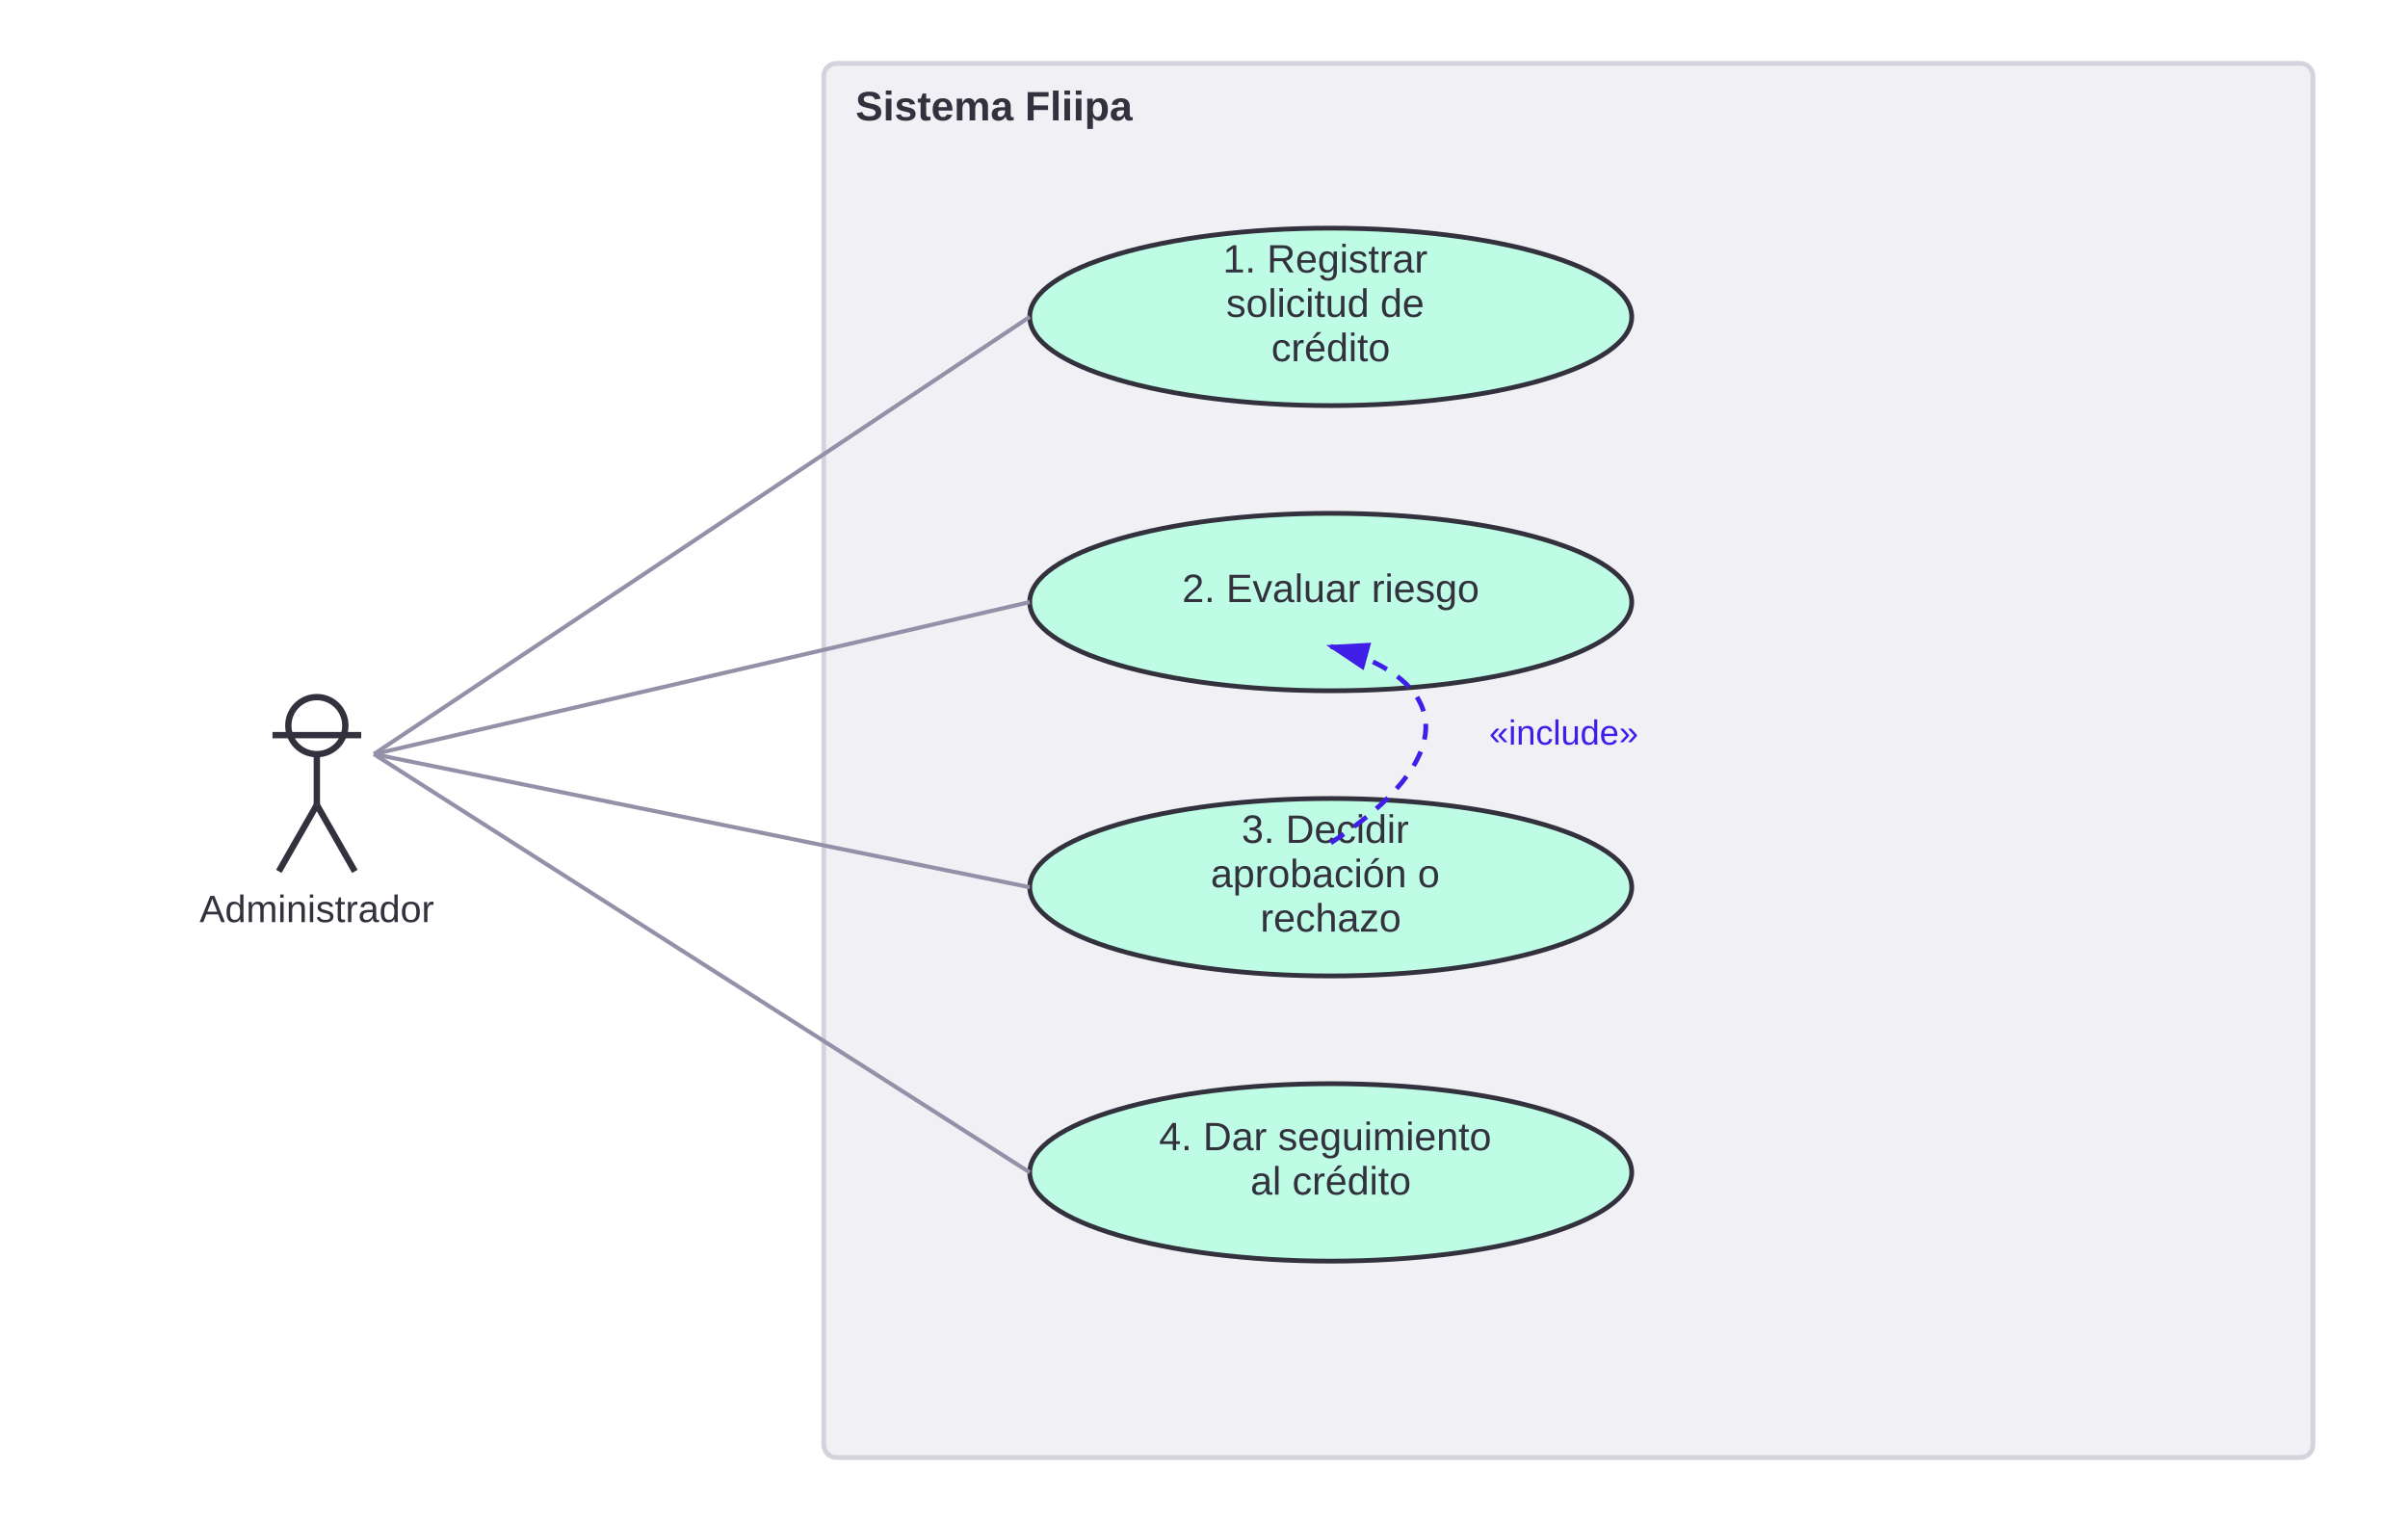
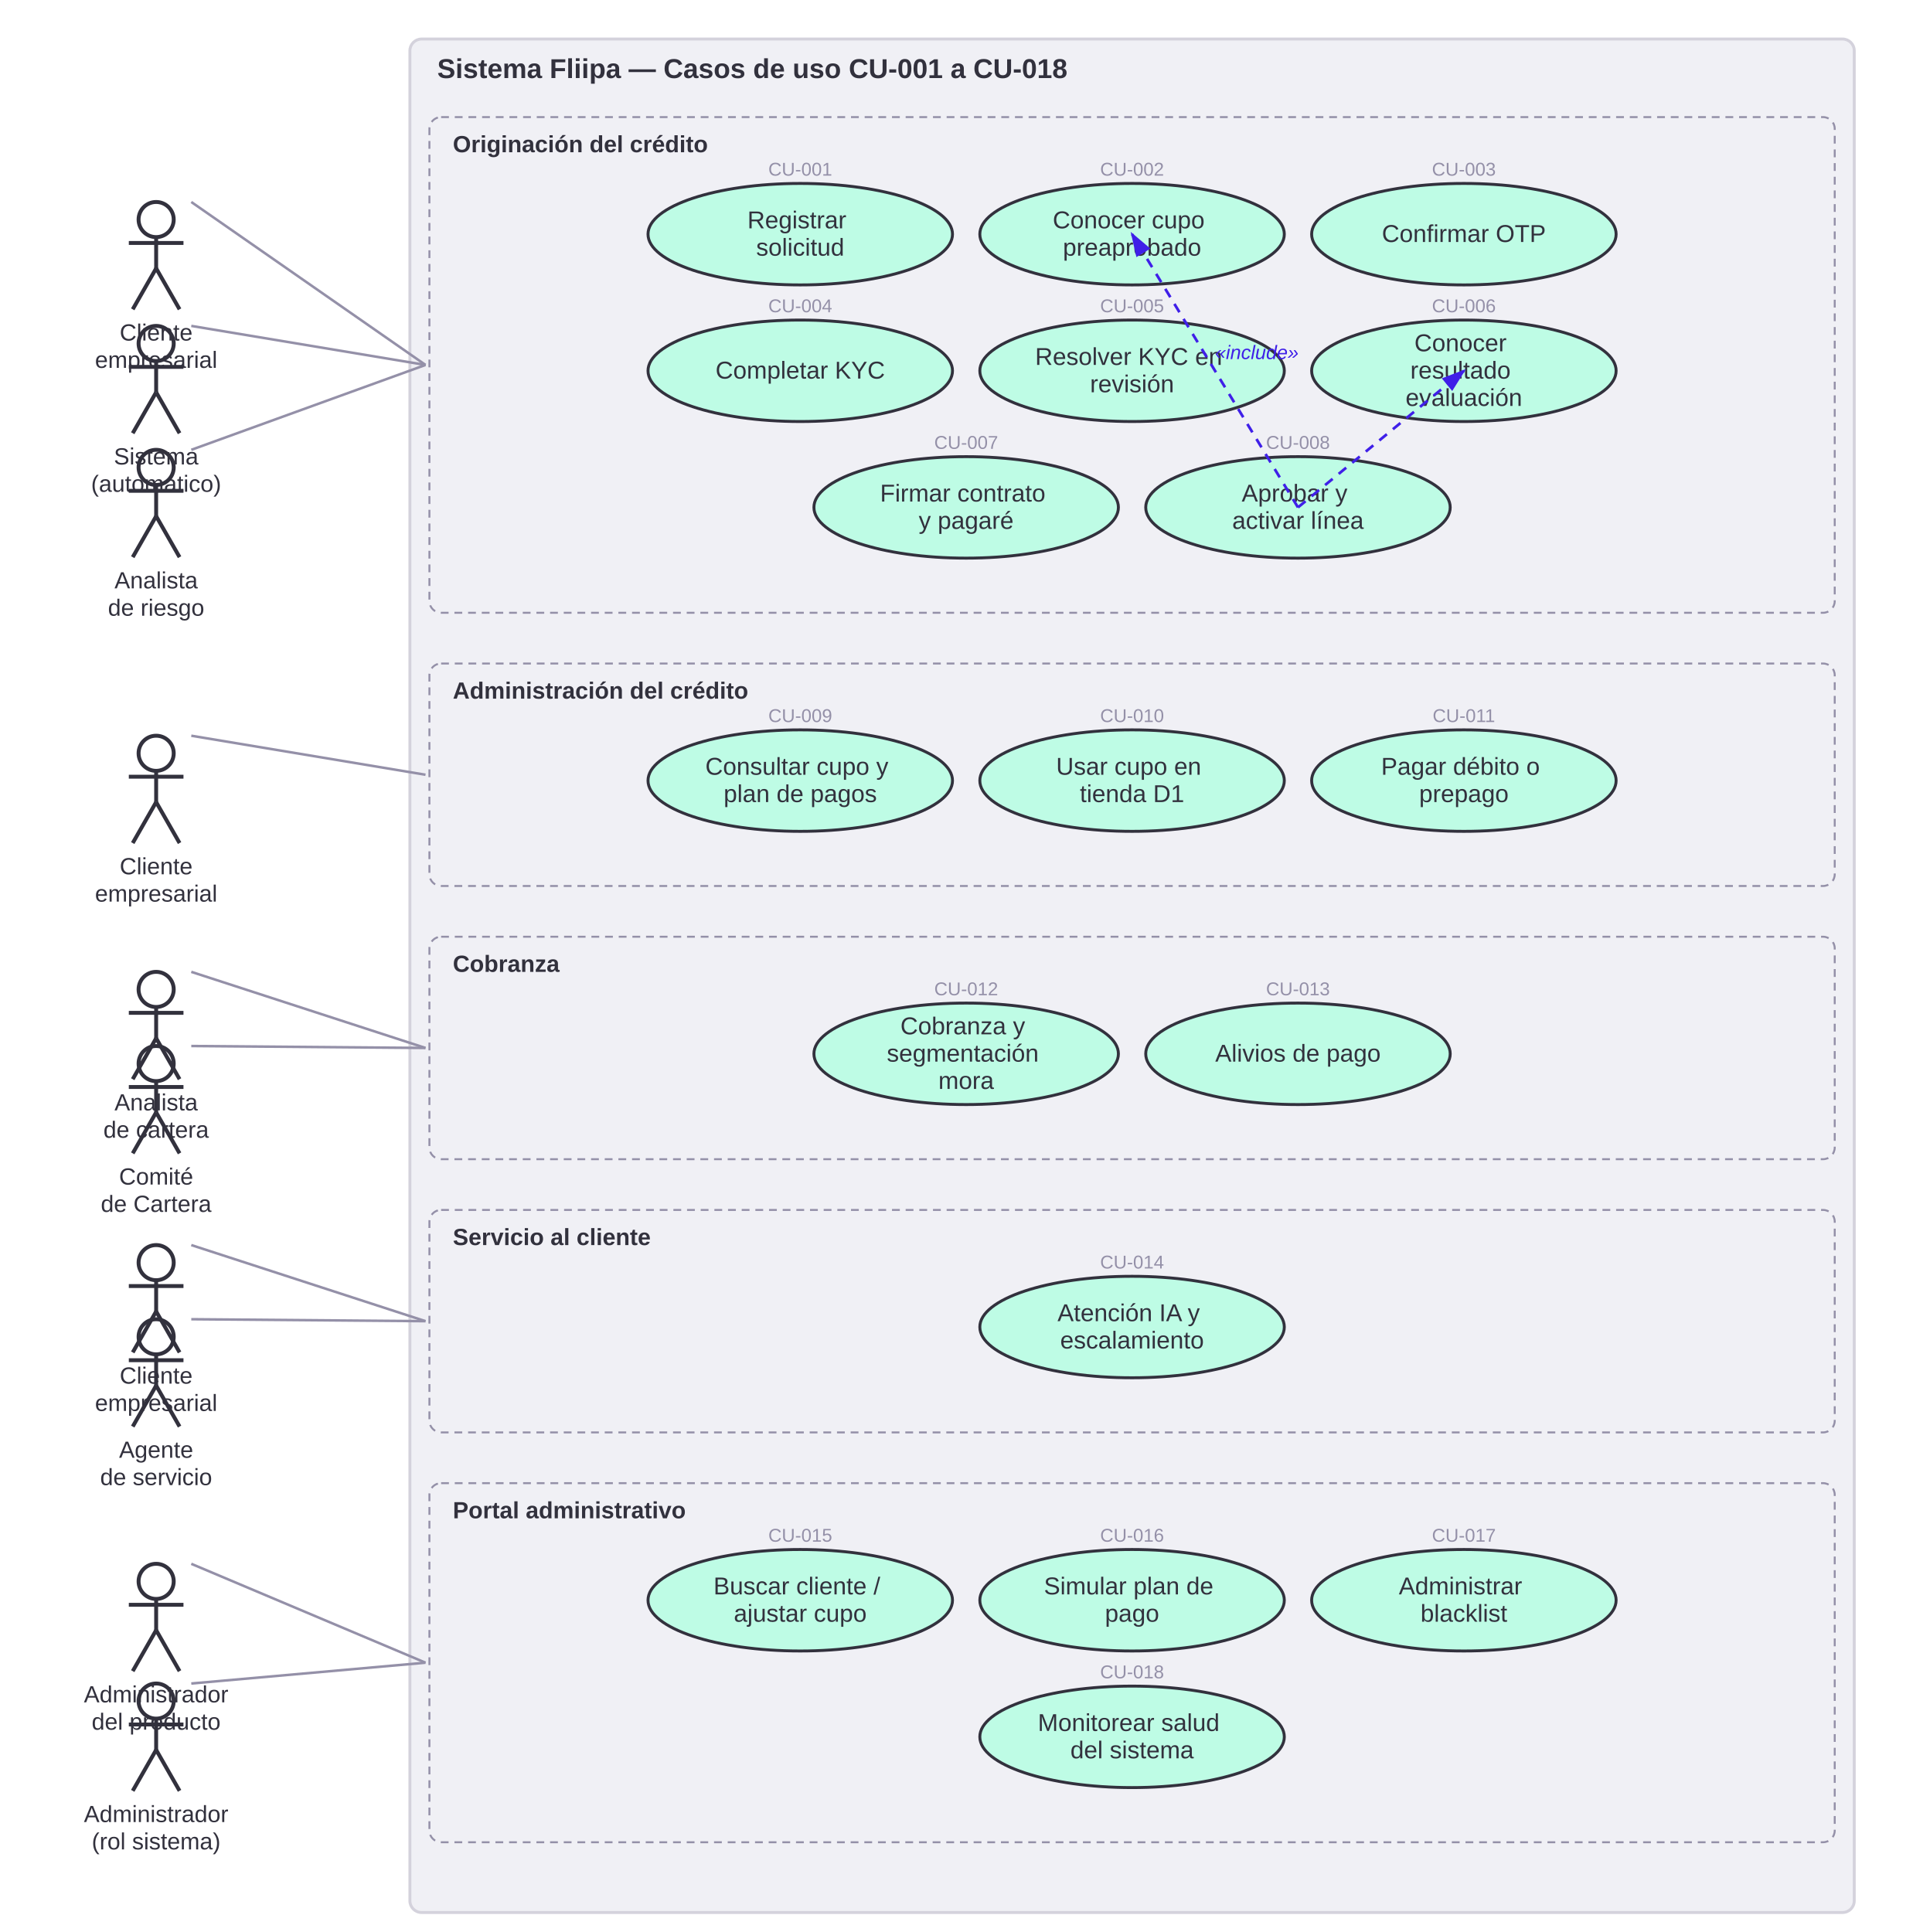
- <svg xmlns="http://www.w3.org/2000/svg" viewBox="0 0 760 480" font-family="Karla, Arial, sans-serif">
+ <svg xmlns="http://www.w3.org/2000/svg" viewBox="0 0 980 990" font-family="Karla, Arial, sans-serif">
  <defs>
    <marker id="arrow" markerWidth="10" markerHeight="10" refX="8" refY="3" orient="auto" markerUnits="strokeWidth">
      <path d="M0,0 L0,6 L9,3 z" fill="#3F1FE8" />
    </marker>
  </defs>
-   <rect x="260" y="20" width="470" height="440" fill="#F0F0F5" stroke="#D4D2DC" stroke-width="1.5" rx="4" />
-   <text x="270" y="38" font-size="13" font-weight="bold" fill="#32313D" font-family="Karla, Arial, sans-serif">Sistema Fliipa</text>
-   <ellipse cx="420" cy="100" rx="95" ry="28" fill="#BEFCE5" stroke="#32313D" stroke-width="1.5" />
-   <text text-anchor="middle" font-family="Karla, Arial, sans-serif" font-size="12.5" fill="#32313D">
-     <tspan x="420" y="86.0">1. Registrar</tspan>
-     <tspan x="420" y="100.0">solicitud de</tspan>
-     <tspan x="420" y="114.0">crédito</tspan>
-   </text>
-   <ellipse cx="420" cy="190" rx="95" ry="28" fill="#BEFCE5" stroke="#32313D" stroke-width="1.5" />
-   <text text-anchor="middle" font-family="Karla, Arial, sans-serif" font-size="12.5" fill="#32313D">
-     <tspan x="420" y="190.0">2. Evaluar riesgo</tspan>
-   </text>
-   <ellipse cx="420" cy="280" rx="95" ry="28" fill="#BEFCE5" stroke="#32313D" stroke-width="1.5" />
-   <text text-anchor="middle" font-family="Karla, Arial, sans-serif" font-size="12.5" fill="#32313D">
-     <tspan x="420" y="266.0">3. Decidir</tspan>
-     <tspan x="420" y="280.0">aprobación o</tspan>
-     <tspan x="420" y="294.0">rechazo</tspan>
-   </text>
-   <ellipse cx="420" cy="370" rx="95" ry="28" fill="#BEFCE5" stroke="#32313D" stroke-width="1.5" />
-   <text text-anchor="middle" font-family="Karla, Arial, sans-serif" font-size="12.5" fill="#32313D">
-     <tspan x="420" y="363.0">4. Dar seguimiento</tspan>
-     <tspan x="420" y="377.0">al crédito</tspan>
-   </text>
-   <circle cx="100" cy="229.0" r="9.0" fill="none" stroke="#32313D" stroke-width="2" />
-   <line x1="100" y1="238.0" x2="100" y2="254.0" stroke="#32313D" stroke-width="2" />
-   <line x1="86.0" y1="232.0" x2="114.0" y2="232.0" stroke="#32313D" stroke-width="2" />
-   <line x1="100" y1="254.0" x2="88.0" y2="275.0" stroke="#32313D" stroke-width="2" />
-   <line x1="100" y1="254.0" x2="112.0" y2="275.0" stroke="#32313D" stroke-width="2" />
-   <text x="100" y="291.0" text-anchor="middle" font-family="Karla, Arial, sans-serif" font-size="12" fill="#32313D">Administrador</text>
-   <line x1="118" y1="238" x2="325" y2="100" stroke="#9490A8" stroke-width="1.3" />
-   <line x1="118" y1="238" x2="325" y2="190" stroke="#9490A8" stroke-width="1.3" />
-   <line x1="118" y1="238" x2="325" y2="280" stroke="#9490A8" stroke-width="1.3" />
-   <line x1="118" y1="238" x2="325" y2="370" stroke="#9490A8" stroke-width="1.3" />
-   <path d="M 420,266 C 460,240 460,215 420,204" fill="none" stroke="#3F1FE8" stroke-width="1.5" stroke-dasharray="5,4" marker-end="url(#arrow)" />
-   <text x="470" y="235" font-size="11" fill="#3F1FE8">«include»</text>
+   <rect x="210" y="20" width="740" height="960" fill="#F0F0F5" stroke="#D4D2DC" stroke-width="1.5" rx="6" />
+   <text x="224" y="40" font-size="14" font-weight="bold" fill="#32313D">Sistema Fliipa — Casos de uso CU-001 a CU-018</text>
+   <rect x="220" y="60" width="720" height="254" fill="none" stroke="#9490A8" stroke-width="1" stroke-dasharray="4,3" rx="6" />
+   <text x="232" y="78" font-size="12" font-weight="bold" fill="#32313D">Originación del crédito</text>
+   <ellipse cx="410.0" cy="120" rx="78" ry="26" fill="#BEFCE5" stroke="#32313D" stroke-width="1.5" />
+   <text text-anchor="middle" font-family="Karla, Arial, sans-serif" font-size="12.5" fill="#32313D">
+     <tspan x="410.0" y="117.0">Registrar</tspan>
+     <tspan x="410.0" y="131.0">solicitud</tspan>
+   </text>
+   <text x="410.0" y="90" text-anchor="middle" font-size="9.5" fill="#9490A8">CU-001</text>
+   <ellipse cx="580.0" cy="120" rx="78" ry="26" fill="#BEFCE5" stroke="#32313D" stroke-width="1.5" />
+   <text text-anchor="middle" font-family="Karla, Arial, sans-serif" font-size="12.5" fill="#32313D">
+     <tspan x="580.0" y="117.0">Conocer cupo</tspan>
+     <tspan x="580.0" y="131.0">preaprobado</tspan>
+   </text>
+   <text x="580.0" y="90" text-anchor="middle" font-size="9.5" fill="#9490A8">CU-002</text>
+   <ellipse cx="750.0" cy="120" rx="78" ry="26" fill="#BEFCE5" stroke="#32313D" stroke-width="1.5" />
+   <text text-anchor="middle" font-family="Karla, Arial, sans-serif" font-size="12.5" fill="#32313D">
+     <tspan x="750.0" y="124.0">Confirmar OTP</tspan>
+   </text>
+   <text x="750.0" y="90" text-anchor="middle" font-size="9.5" fill="#9490A8">CU-003</text>
+   <ellipse cx="410.0" cy="190" rx="78" ry="26" fill="#BEFCE5" stroke="#32313D" stroke-width="1.5" />
+   <text text-anchor="middle" font-family="Karla, Arial, sans-serif" font-size="12.5" fill="#32313D">
+     <tspan x="410.0" y="194.0">Completar KYC</tspan>
+   </text>
+   <text x="410.0" y="160" text-anchor="middle" font-size="9.5" fill="#9490A8">CU-004</text>
+   <ellipse cx="580.0" cy="190" rx="78" ry="26" fill="#BEFCE5" stroke="#32313D" stroke-width="1.5" />
+   <text text-anchor="middle" font-family="Karla, Arial, sans-serif" font-size="12.5" fill="#32313D">
+     <tspan x="580.0" y="187.0">Resolver KYC en</tspan>
+     <tspan x="580.0" y="201.0">revisión</tspan>
+   </text>
+   <text x="580.0" y="160" text-anchor="middle" font-size="9.5" fill="#9490A8">CU-005</text>
+   <ellipse cx="750.0" cy="190" rx="78" ry="26" fill="#BEFCE5" stroke="#32313D" stroke-width="1.5" />
+   <text text-anchor="middle" font-family="Karla, Arial, sans-serif" font-size="12.5" fill="#32313D">
+     <tspan x="750.0" y="180.0">Conocer</tspan>
+     <tspan x="750.0" y="194.0">resultado</tspan>
+     <tspan x="750.0" y="208.0">evaluación</tspan>
+   </text>
+   <text x="750.0" y="160" text-anchor="middle" font-size="9.5" fill="#9490A8">CU-006</text>
+   <ellipse cx="495.0" cy="260" rx="78" ry="26" fill="#BEFCE5" stroke="#32313D" stroke-width="1.5" />
+   <text text-anchor="middle" font-family="Karla, Arial, sans-serif" font-size="12.5" fill="#32313D">
+     <tspan x="495.0" y="257.0">Firmar contrato</tspan>
+     <tspan x="495.0" y="271.0">y pagaré</tspan>
+   </text>
+   <text x="495.0" y="230" text-anchor="middle" font-size="9.5" fill="#9490A8">CU-007</text>
+   <ellipse cx="665.0" cy="260" rx="78" ry="26" fill="#BEFCE5" stroke="#32313D" stroke-width="1.5" />
+   <text text-anchor="middle" font-family="Karla, Arial, sans-serif" font-size="12.5" fill="#32313D">
+     <tspan x="665.0" y="257.0">Aprobar y</tspan>
+     <tspan x="665.0" y="271.0">activar línea</tspan>
+   </text>
+   <text x="665.0" y="230" text-anchor="middle" font-size="9.5" fill="#9490A8">CU-008</text>
+   <rect x="220" y="340" width="720" height="114" fill="none" stroke="#9490A8" stroke-width="1" stroke-dasharray="4,3" rx="6" />
+   <text x="232" y="358" font-size="12" font-weight="bold" fill="#32313D">Administración del crédito</text>
+   <ellipse cx="410.0" cy="400" rx="78" ry="26" fill="#BEFCE5" stroke="#32313D" stroke-width="1.5" />
+   <text text-anchor="middle" font-family="Karla, Arial, sans-serif" font-size="12.5" fill="#32313D">
+     <tspan x="410.0" y="397.0">Consultar cupo y</tspan>
+     <tspan x="410.0" y="411.0">plan de pagos</tspan>
+   </text>
+   <text x="410.0" y="370" text-anchor="middle" font-size="9.5" fill="#9490A8">CU-009</text>
+   <ellipse cx="580.0" cy="400" rx="78" ry="26" fill="#BEFCE5" stroke="#32313D" stroke-width="1.5" />
+   <text text-anchor="middle" font-family="Karla, Arial, sans-serif" font-size="12.5" fill="#32313D">
+     <tspan x="580.0" y="397.0">Usar cupo en</tspan>
+     <tspan x="580.0" y="411.0">tienda D1</tspan>
+   </text>
+   <text x="580.0" y="370" text-anchor="middle" font-size="9.5" fill="#9490A8">CU-010</text>
+   <ellipse cx="750.0" cy="400" rx="78" ry="26" fill="#BEFCE5" stroke="#32313D" stroke-width="1.5" />
+   <text text-anchor="middle" font-family="Karla, Arial, sans-serif" font-size="12.5" fill="#32313D">
+     <tspan x="750.0" y="397.0">Pagar débito o</tspan>
+     <tspan x="750.0" y="411.0">prepago</tspan>
+   </text>
+   <text x="750.0" y="370" text-anchor="middle" font-size="9.5" fill="#9490A8">CU-011</text>
+   <rect x="220" y="480" width="720" height="114" fill="none" stroke="#9490A8" stroke-width="1" stroke-dasharray="4,3" rx="6" />
+   <text x="232" y="498" font-size="12" font-weight="bold" fill="#32313D">Cobranza</text>
+   <ellipse cx="495.0" cy="540" rx="78" ry="26" fill="#BEFCE5" stroke="#32313D" stroke-width="1.5" />
+   <text text-anchor="middle" font-family="Karla, Arial, sans-serif" font-size="12.5" fill="#32313D">
+     <tspan x="495.0" y="530.0">Cobranza y</tspan>
+     <tspan x="495.0" y="544.0">segmentación</tspan>
+     <tspan x="495.0" y="558.0">mora</tspan>
+   </text>
+   <text x="495.0" y="510" text-anchor="middle" font-size="9.5" fill="#9490A8">CU-012</text>
+   <ellipse cx="665.0" cy="540" rx="78" ry="26" fill="#BEFCE5" stroke="#32313D" stroke-width="1.5" />
+   <text text-anchor="middle" font-family="Karla, Arial, sans-serif" font-size="12.5" fill="#32313D">
+     <tspan x="665.0" y="544.0">Alivios de pago</tspan>
+   </text>
+   <text x="665.0" y="510" text-anchor="middle" font-size="9.5" fill="#9490A8">CU-013</text>
+   <rect x="220" y="620" width="720" height="114" fill="none" stroke="#9490A8" stroke-width="1" stroke-dasharray="4,3" rx="6" />
+   <text x="232" y="638" font-size="12" font-weight="bold" fill="#32313D">Servicio al cliente</text>
+   <ellipse cx="580.0" cy="680" rx="78" ry="26" fill="#BEFCE5" stroke="#32313D" stroke-width="1.5" />
+   <text text-anchor="middle" font-family="Karla, Arial, sans-serif" font-size="12.5" fill="#32313D">
+     <tspan x="580.0" y="677.0">Atención IA y</tspan>
+     <tspan x="580.0" y="691.0">escalamiento</tspan>
+   </text>
+   <text x="580.0" y="650" text-anchor="middle" font-size="9.5" fill="#9490A8">CU-014</text>
+   <rect x="220" y="760" width="720" height="184" fill="none" stroke="#9490A8" stroke-width="1" stroke-dasharray="4,3" rx="6" />
+   <text x="232" y="778" font-size="12" font-weight="bold" fill="#32313D">Portal administrativo</text>
+   <ellipse cx="410.0" cy="820" rx="78" ry="26" fill="#BEFCE5" stroke="#32313D" stroke-width="1.5" />
+   <text text-anchor="middle" font-family="Karla, Arial, sans-serif" font-size="12.5" fill="#32313D">
+     <tspan x="410.0" y="817.0">Buscar cliente /</tspan>
+     <tspan x="410.0" y="831.0">ajustar cupo</tspan>
+   </text>
+   <text x="410.0" y="790" text-anchor="middle" font-size="9.5" fill="#9490A8">CU-015</text>
+   <ellipse cx="580.0" cy="820" rx="78" ry="26" fill="#BEFCE5" stroke="#32313D" stroke-width="1.5" />
+   <text text-anchor="middle" font-family="Karla, Arial, sans-serif" font-size="12.5" fill="#32313D">
+     <tspan x="580.0" y="817.0">Simular plan de</tspan>
+     <tspan x="580.0" y="831.0">pago</tspan>
+   </text>
+   <text x="580.0" y="790" text-anchor="middle" font-size="9.5" fill="#9490A8">CU-016</text>
+   <ellipse cx="750.0" cy="820" rx="78" ry="26" fill="#BEFCE5" stroke="#32313D" stroke-width="1.5" />
+   <text text-anchor="middle" font-family="Karla, Arial, sans-serif" font-size="12.5" fill="#32313D">
+     <tspan x="750.0" y="817.0">Administrar</tspan>
+     <tspan x="750.0" y="831.0">blacklist</tspan>
+   </text>
+   <text x="750.0" y="790" text-anchor="middle" font-size="9.5" fill="#9490A8">CU-017</text>
+   <ellipse cx="580.0" cy="890" rx="78" ry="26" fill="#BEFCE5" stroke="#32313D" stroke-width="1.5" />
+   <text text-anchor="middle" font-family="Karla, Arial, sans-serif" font-size="12.5" fill="#32313D">
+     <tspan x="580.0" y="887.0">Monitorear salud</tspan>
+     <tspan x="580.0" y="901.0">del sistema</tspan>
+   </text>
+   <text x="580.0" y="860" text-anchor="middle" font-size="9.5" fill="#9490A8">CU-018</text>
+   <circle cx="80" cy="112.5" r="9.0" fill="none" stroke="#32313D" stroke-width="2" />
+   <line x1="80" y1="121.5" x2="80" y2="137.5" stroke="#32313D" stroke-width="2" />
+   <line x1="66" y1="124.5" x2="94" y2="124.5" stroke="#32313D" stroke-width="2" />
+   <line x1="80" y1="137.5" x2="68" y2="158.5" stroke="#32313D" stroke-width="2" />
+   <line x1="80" y1="137.5" x2="92" y2="158.5" stroke="#32313D" stroke-width="2" />
+   <text x="80" y="174.5" text-anchor="middle" font-family="Karla, Arial, sans-serif" font-size="12" fill="#32313D">Cliente</text>
+   <text x="80" y="188.5" text-anchor="middle" font-family="Karla, Arial, sans-serif" font-size="12" fill="#32313D">empresarial</text>
+   <line x1="98" y1="103.5" x2="218" y2="187.0" stroke="#9490A8" stroke-width="1.3" />
+   <circle cx="80" cy="176.0" r="9.0" fill="none" stroke="#32313D" stroke-width="2" />
+   <line x1="80" y1="185.0" x2="80" y2="201.0" stroke="#32313D" stroke-width="2" />
+   <line x1="66" y1="188.0" x2="94" y2="188.0" stroke="#32313D" stroke-width="2" />
+   <line x1="80" y1="201.0" x2="68" y2="222.0" stroke="#32313D" stroke-width="2" />
+   <line x1="80" y1="201.0" x2="92" y2="222.0" stroke="#32313D" stroke-width="2" />
+   <text x="80" y="238.0" text-anchor="middle" font-family="Karla, Arial, sans-serif" font-size="12" fill="#32313D">Sistema</text>
+   <text x="80" y="252.0" text-anchor="middle" font-family="Karla, Arial, sans-serif" font-size="12" fill="#32313D">(automático)</text>
+   <line x1="98" y1="167.0" x2="218" y2="187.0" stroke="#9490A8" stroke-width="1.3" />
+   <circle cx="80" cy="239.5" r="9.0" fill="none" stroke="#32313D" stroke-width="2" />
+   <line x1="80" y1="248.5" x2="80" y2="264.5" stroke="#32313D" stroke-width="2" />
+   <line x1="66" y1="251.5" x2="94" y2="251.5" stroke="#32313D" stroke-width="2" />
+   <line x1="80" y1="264.5" x2="68" y2="285.5" stroke="#32313D" stroke-width="2" />
+   <line x1="80" y1="264.5" x2="92" y2="285.5" stroke="#32313D" stroke-width="2" />
+   <text x="80" y="301.5" text-anchor="middle" font-family="Karla, Arial, sans-serif" font-size="12" fill="#32313D">Analista</text>
+   <text x="80" y="315.5" text-anchor="middle" font-family="Karla, Arial, sans-serif" font-size="12" fill="#32313D">de riesgo</text>
+   <line x1="98" y1="230.5" x2="218" y2="187.0" stroke="#9490A8" stroke-width="1.3" />
+   <circle cx="80" cy="386.0" r="9.0" fill="none" stroke="#32313D" stroke-width="2" />
+   <line x1="80" y1="395.0" x2="80" y2="411.0" stroke="#32313D" stroke-width="2" />
+   <line x1="66" y1="398.0" x2="94" y2="398.0" stroke="#32313D" stroke-width="2" />
+   <line x1="80" y1="411.0" x2="68" y2="432.0" stroke="#32313D" stroke-width="2" />
+   <line x1="80" y1="411.0" x2="92" y2="432.0" stroke="#32313D" stroke-width="2" />
+   <text x="80" y="448.0" text-anchor="middle" font-family="Karla, Arial, sans-serif" font-size="12" fill="#32313D">Cliente</text>
+   <text x="80" y="462.0" text-anchor="middle" font-family="Karla, Arial, sans-serif" font-size="12" fill="#32313D">empresarial</text>
+   <line x1="98" y1="377.0" x2="218" y2="397.0" stroke="#9490A8" stroke-width="1.3" />
+   <circle cx="80" cy="507.0" r="9.0" fill="none" stroke="#32313D" stroke-width="2" />
+   <line x1="80" y1="516.0" x2="80" y2="532.0" stroke="#32313D" stroke-width="2" />
+   <line x1="66" y1="519.0" x2="94" y2="519.0" stroke="#32313D" stroke-width="2" />
+   <line x1="80" y1="532.0" x2="68" y2="553.0" stroke="#32313D" stroke-width="2" />
+   <line x1="80" y1="532.0" x2="92" y2="553.0" stroke="#32313D" stroke-width="2" />
+   <text x="80" y="569.0" text-anchor="middle" font-family="Karla, Arial, sans-serif" font-size="12" fill="#32313D">Analista</text>
+   <text x="80" y="583.0" text-anchor="middle" font-family="Karla, Arial, sans-serif" font-size="12" fill="#32313D">de cartera</text>
+   <line x1="98" y1="498.0" x2="218" y2="537.0" stroke="#9490A8" stroke-width="1.3" />
+   <circle cx="80" cy="545.0" r="9.0" fill="none" stroke="#32313D" stroke-width="2" />
+   <line x1="80" y1="554.0" x2="80" y2="570.0" stroke="#32313D" stroke-width="2" />
+   <line x1="66" y1="557.0" x2="94" y2="557.0" stroke="#32313D" stroke-width="2" />
+   <line x1="80" y1="570.0" x2="68" y2="591.0" stroke="#32313D" stroke-width="2" />
+   <line x1="80" y1="570.0" x2="92" y2="591.0" stroke="#32313D" stroke-width="2" />
+   <text x="80" y="607.0" text-anchor="middle" font-family="Karla, Arial, sans-serif" font-size="12" fill="#32313D">Comité</text>
+   <text x="80" y="621.0" text-anchor="middle" font-family="Karla, Arial, sans-serif" font-size="12" fill="#32313D">de Cartera</text>
+   <line x1="98" y1="536.0" x2="218" y2="537.0" stroke="#9490A8" stroke-width="1.3" />
+   <circle cx="80" cy="647.0" r="9.0" fill="none" stroke="#32313D" stroke-width="2" />
+   <line x1="80" y1="656.0" x2="80" y2="672.0" stroke="#32313D" stroke-width="2" />
+   <line x1="66" y1="659.0" x2="94" y2="659.0" stroke="#32313D" stroke-width="2" />
+   <line x1="80" y1="672.0" x2="68" y2="693.0" stroke="#32313D" stroke-width="2" />
+   <line x1="80" y1="672.0" x2="92" y2="693.0" stroke="#32313D" stroke-width="2" />
+   <text x="80" y="709.0" text-anchor="middle" font-family="Karla, Arial, sans-serif" font-size="12" fill="#32313D">Cliente</text>
+   <text x="80" y="723.0" text-anchor="middle" font-family="Karla, Arial, sans-serif" font-size="12" fill="#32313D">empresarial</text>
+   <line x1="98" y1="638.0" x2="218" y2="677.0" stroke="#9490A8" stroke-width="1.3" />
+   <circle cx="80" cy="685.0" r="9.0" fill="none" stroke="#32313D" stroke-width="2" />
+   <line x1="80" y1="694.0" x2="80" y2="710.0" stroke="#32313D" stroke-width="2" />
+   <line x1="66" y1="697.0" x2="94" y2="697.0" stroke="#32313D" stroke-width="2" />
+   <line x1="80" y1="710.0" x2="68" y2="731.0" stroke="#32313D" stroke-width="2" />
+   <line x1="80" y1="710.0" x2="92" y2="731.0" stroke="#32313D" stroke-width="2" />
+   <text x="80" y="747.0" text-anchor="middle" font-family="Karla, Arial, sans-serif" font-size="12" fill="#32313D">Agente</text>
+   <text x="80" y="761.0" text-anchor="middle" font-family="Karla, Arial, sans-serif" font-size="12" fill="#32313D">de servicio</text>
+   <line x1="98" y1="676.0" x2="218" y2="677.0" stroke="#9490A8" stroke-width="1.3" />
+   <circle cx="80" cy="810.333" r="9.0" fill="none" stroke="#32313D" stroke-width="2" />
+   <line x1="80" y1="819.333" x2="80" y2="835.333" stroke="#32313D" stroke-width="2" />
+   <line x1="66" y1="822.333" x2="94" y2="822.333" stroke="#32313D" stroke-width="2" />
+   <line x1="80" y1="835.333" x2="68" y2="856.333" stroke="#32313D" stroke-width="2" />
+   <line x1="80" y1="835.333" x2="92" y2="856.333" stroke="#32313D" stroke-width="2" />
+   <text x="80" y="872.333" text-anchor="middle" font-family="Karla, Arial, sans-serif" font-size="12" fill="#32313D">Administrador</text>
+   <text x="80" y="886.333" text-anchor="middle" font-family="Karla, Arial, sans-serif" font-size="12" fill="#32313D">del producto</text>
+   <line x1="98" y1="801.333" x2="218" y2="852.0" stroke="#9490A8" stroke-width="1.3" />
+   <circle cx="80" cy="871.667" r="9.0" fill="none" stroke="#32313D" stroke-width="2" />
+   <line x1="80" y1="880.667" x2="80" y2="896.667" stroke="#32313D" stroke-width="2" />
+   <line x1="66" y1="883.667" x2="94" y2="883.667" stroke="#32313D" stroke-width="2" />
+   <line x1="80" y1="896.667" x2="68" y2="917.667" stroke="#32313D" stroke-width="2" />
+   <line x1="80" y1="896.667" x2="92" y2="917.667" stroke="#32313D" stroke-width="2" />
+   <text x="80" y="933.667" text-anchor="middle" font-family="Karla, Arial, sans-serif" font-size="12" fill="#32313D">Administrador</text>
+   <text x="80" y="947.667" text-anchor="middle" font-family="Karla, Arial, sans-serif" font-size="12" fill="#32313D">(rol sistema)</text>
+   <line x1="98" y1="862.667" x2="218" y2="852.0" stroke="#9490A8" stroke-width="1.3" />
+   <line x1="665.0" y1="260" x2="580.0" y2="120" stroke="#3F1FE8" stroke-width="1.4" stroke-dasharray="5,4" marker-end="url(#arrow)" />
+   <line x1="665.0" y1="260" x2="750.0" y2="190" stroke="#3F1FE8" stroke-width="1.4" stroke-dasharray="5,4" marker-end="url(#arrow)" />
+   <text x="622.5" y="184.0" font-size="10" fill="#3F1FE8" font-style="italic">«include»</text>
</svg>
